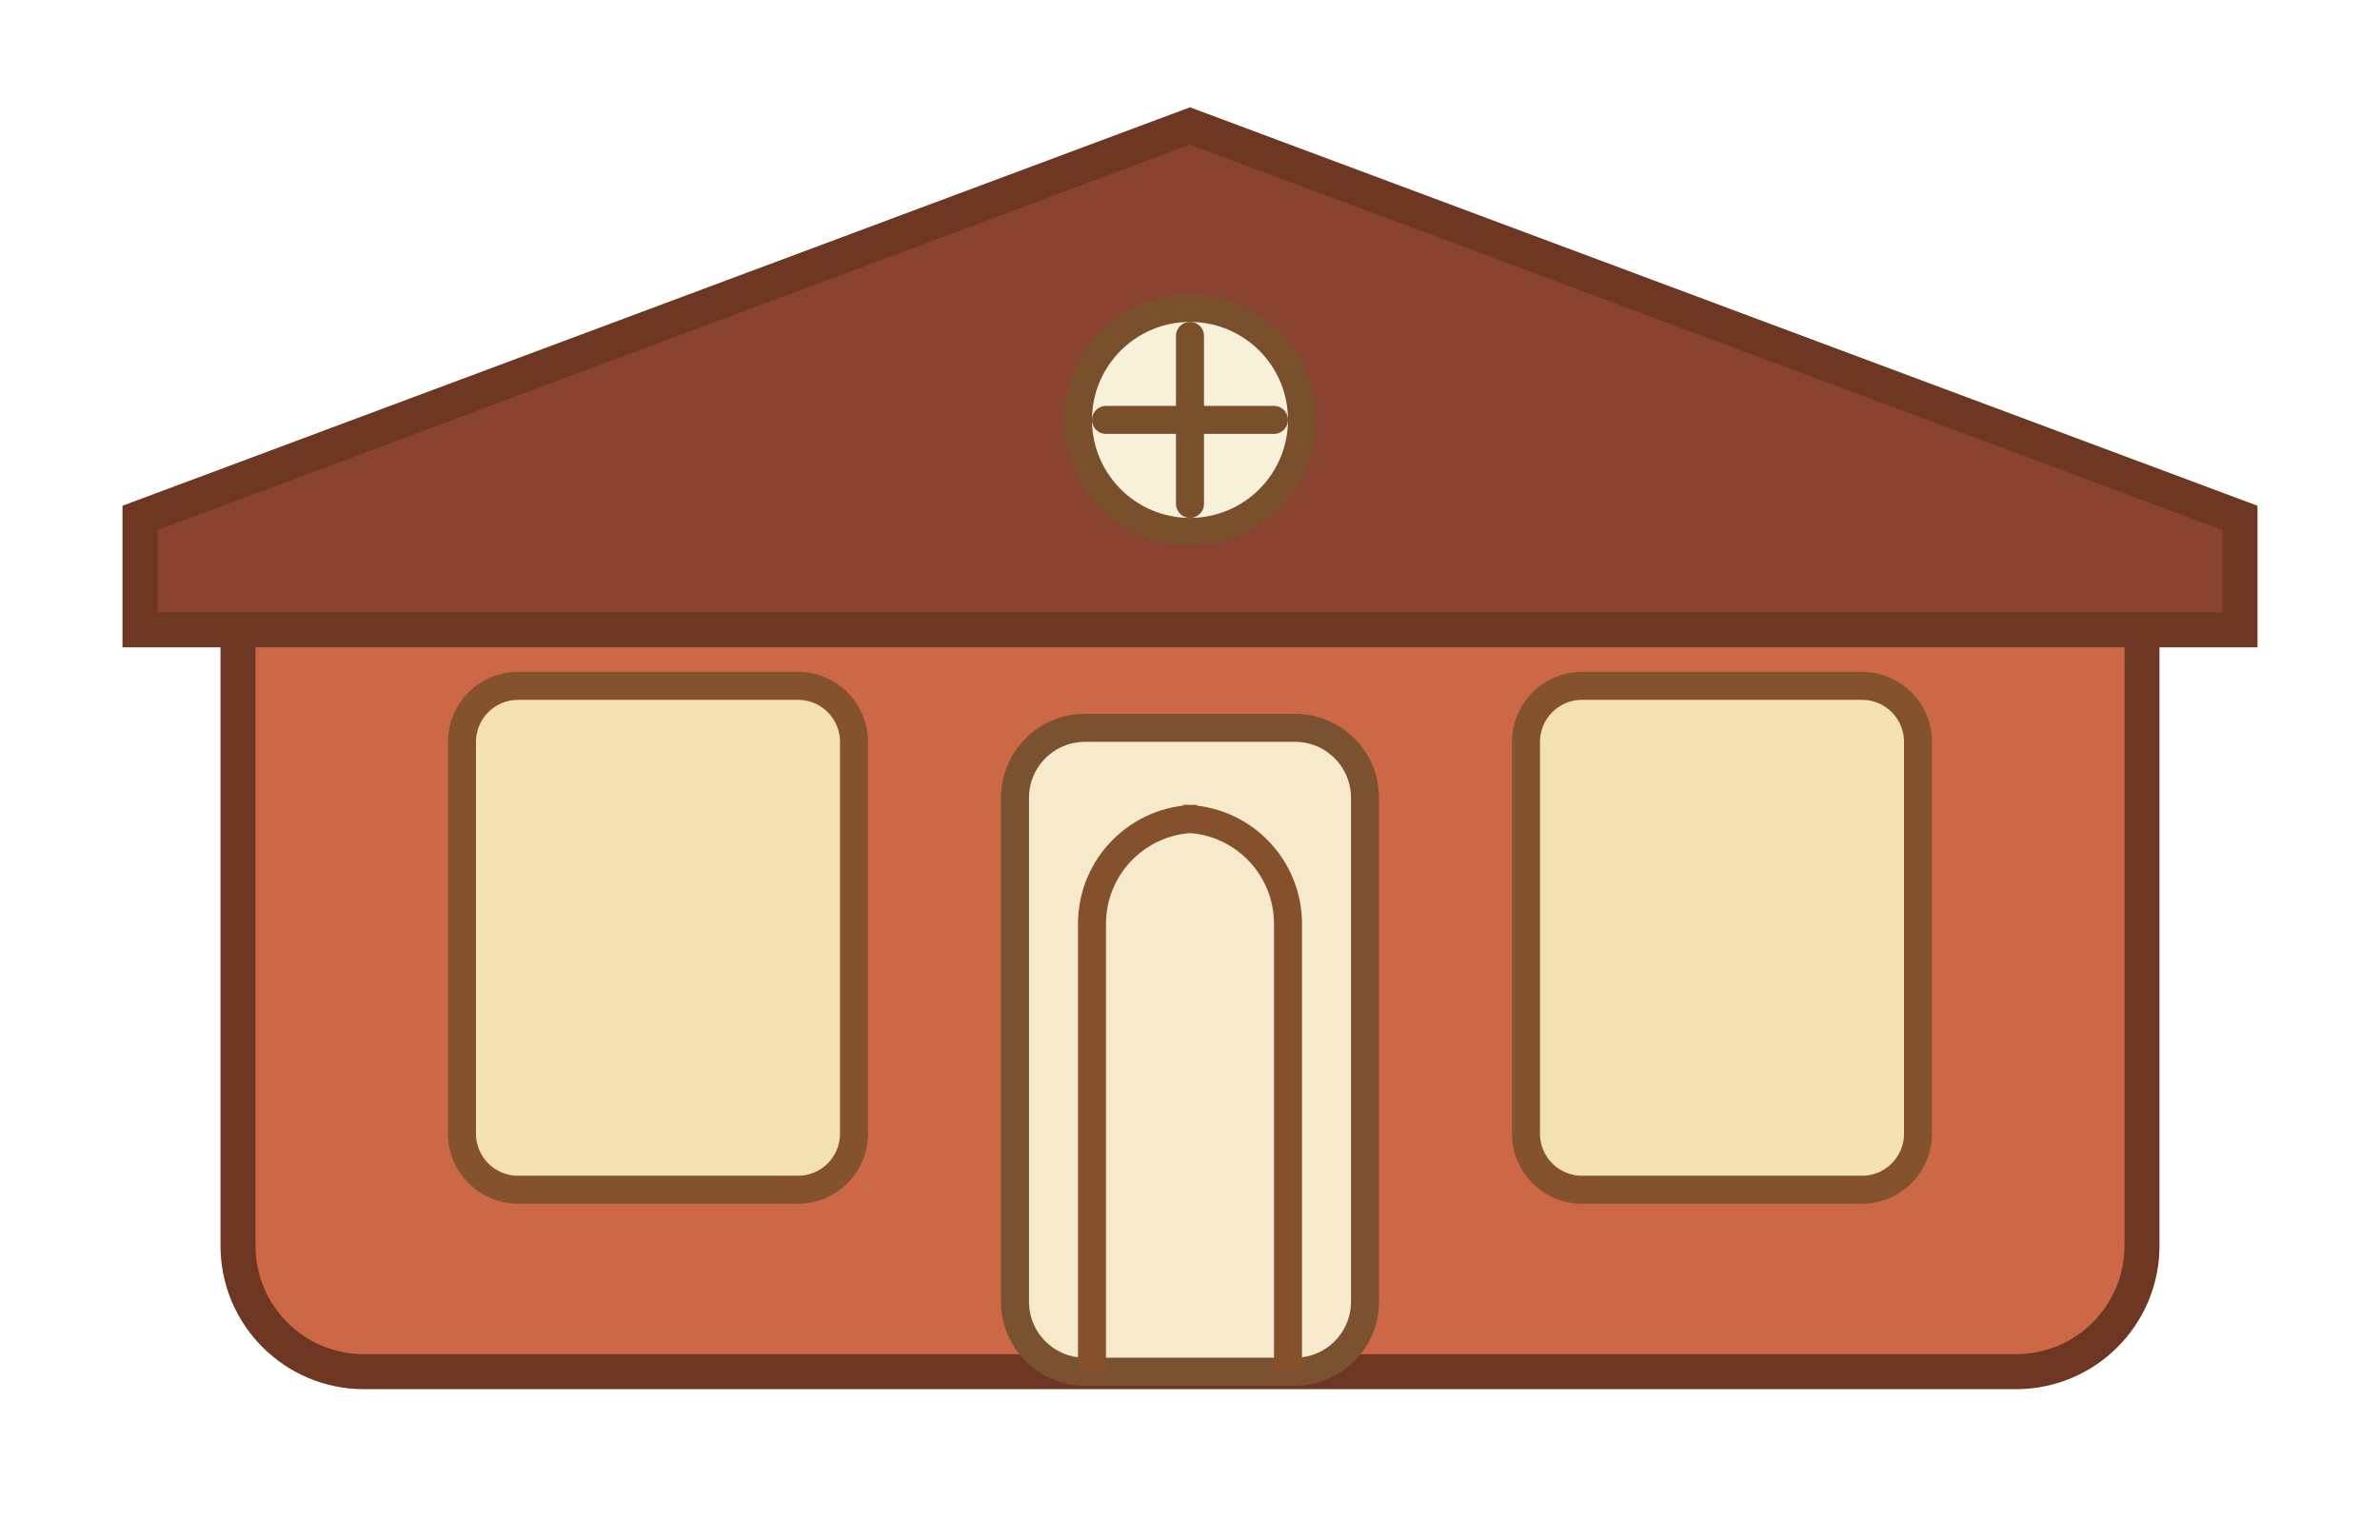
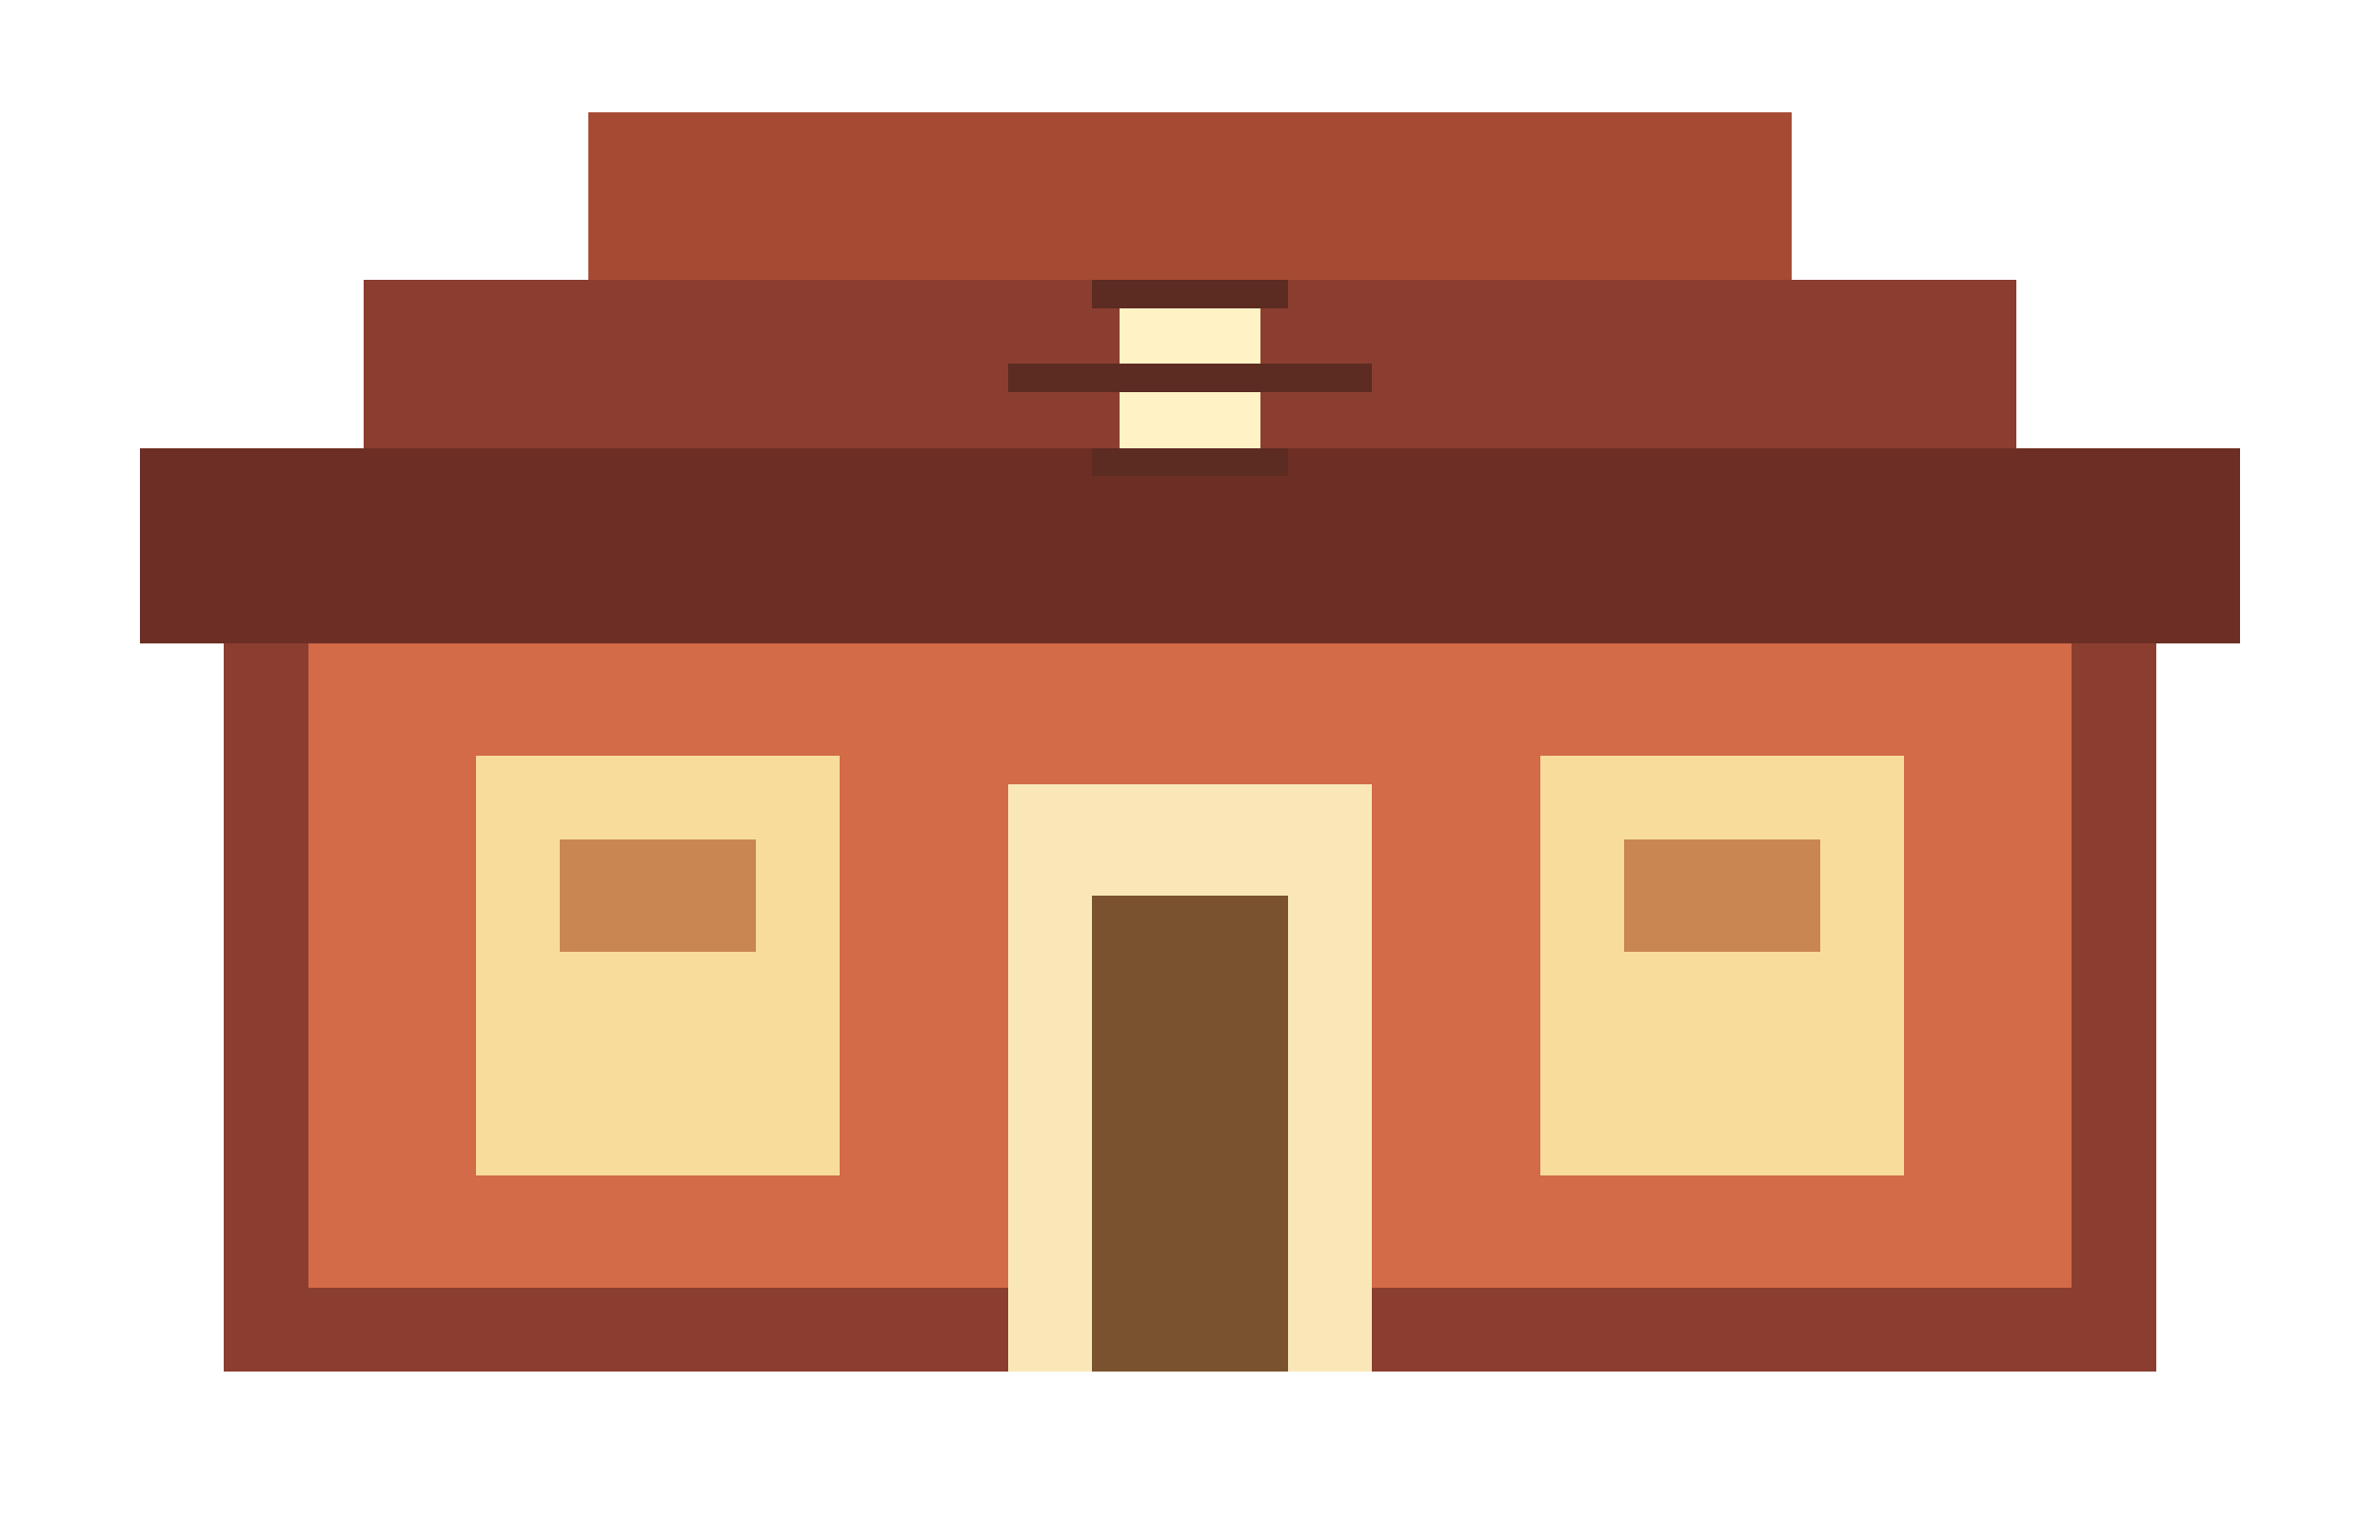
- <svg xmlns="http://www.w3.org/2000/svg" width="340" height="220" viewBox="0 0 340 220" fill="none">
-   <rect x="34" y="64" width="272" height="132" rx="18" fill="#CC6845" stroke="#6D3723" stroke-width="5" />
-   <path d="M20 74L170 18L320 74V90H20V74Z" fill="#8A4330" stroke="#6D3723" stroke-width="5" />
-   <rect x="66" y="98" width="56" height="72" rx="8" fill="#F4E1B1" stroke="#84522D" stroke-width="4" />
-   <rect x="218" y="98" width="56" height="72" rx="8" fill="#F4E1B1" stroke="#84522D" stroke-width="4" />
-   <rect x="145" y="104" width="50" height="92" rx="10" fill="#F6E9CC" stroke="#7B522F" stroke-width="4" />
-   <path d="M156 196V132C156 123.716 162.716 117 171 117H169C177.284 117 184 123.716 184 132V196" stroke="#85512C" stroke-width="4" />
-   <circle cx="170" cy="60" r="16" fill="#F8F1D9" stroke="#7A4F2C" stroke-width="4" />
-   <path d="M170 48V72M158 60H182" stroke="#7A4F2C" stroke-width="4" stroke-linecap="round" />
+ <svg xmlns="http://www.w3.org/2000/svg" width="340" height="220" viewBox="0 0 340 220" fill="none" shape-rendering="crispEdges">
+   <rect x="32" y="72" width="276" height="124" fill="#8B3E2F" />
+   <rect x="44" y="84" width="252" height="100" fill="#D36A48" />
+   <rect x="20" y="64" width="300" height="28" fill="#6D2F25" />
+   <rect x="52" y="40" width="236" height="24" fill="#8B3E2F" />
+   <rect x="84" y="16" width="172" height="24" fill="#A64A34" />
+   <rect x="68" y="108" width="52" height="60" fill="#F7DC9C" />
+   <rect x="80" y="120" width="28" height="16" fill="#C98652" />
+   <rect x="220" y="108" width="52" height="60" fill="#F7DC9C" />
+   <rect x="232" y="120" width="28" height="16" fill="#C98652" />
+   <rect x="144" y="112" width="52" height="84" fill="#F9E7B8" />
+   <rect x="156" y="128" width="28" height="68" fill="#7B522F" />
+   <rect x="160" y="44" width="20" height="20" fill="#FFF3C6" />
+   <rect x="156" y="40" width="28" height="4" fill="#5C2B22" />
+   <rect x="156" y="64" width="28" height="4" fill="#5C2B22" />
+   <rect x="144" y="52" width="52" height="4" fill="#5C2B22" />
</svg>
